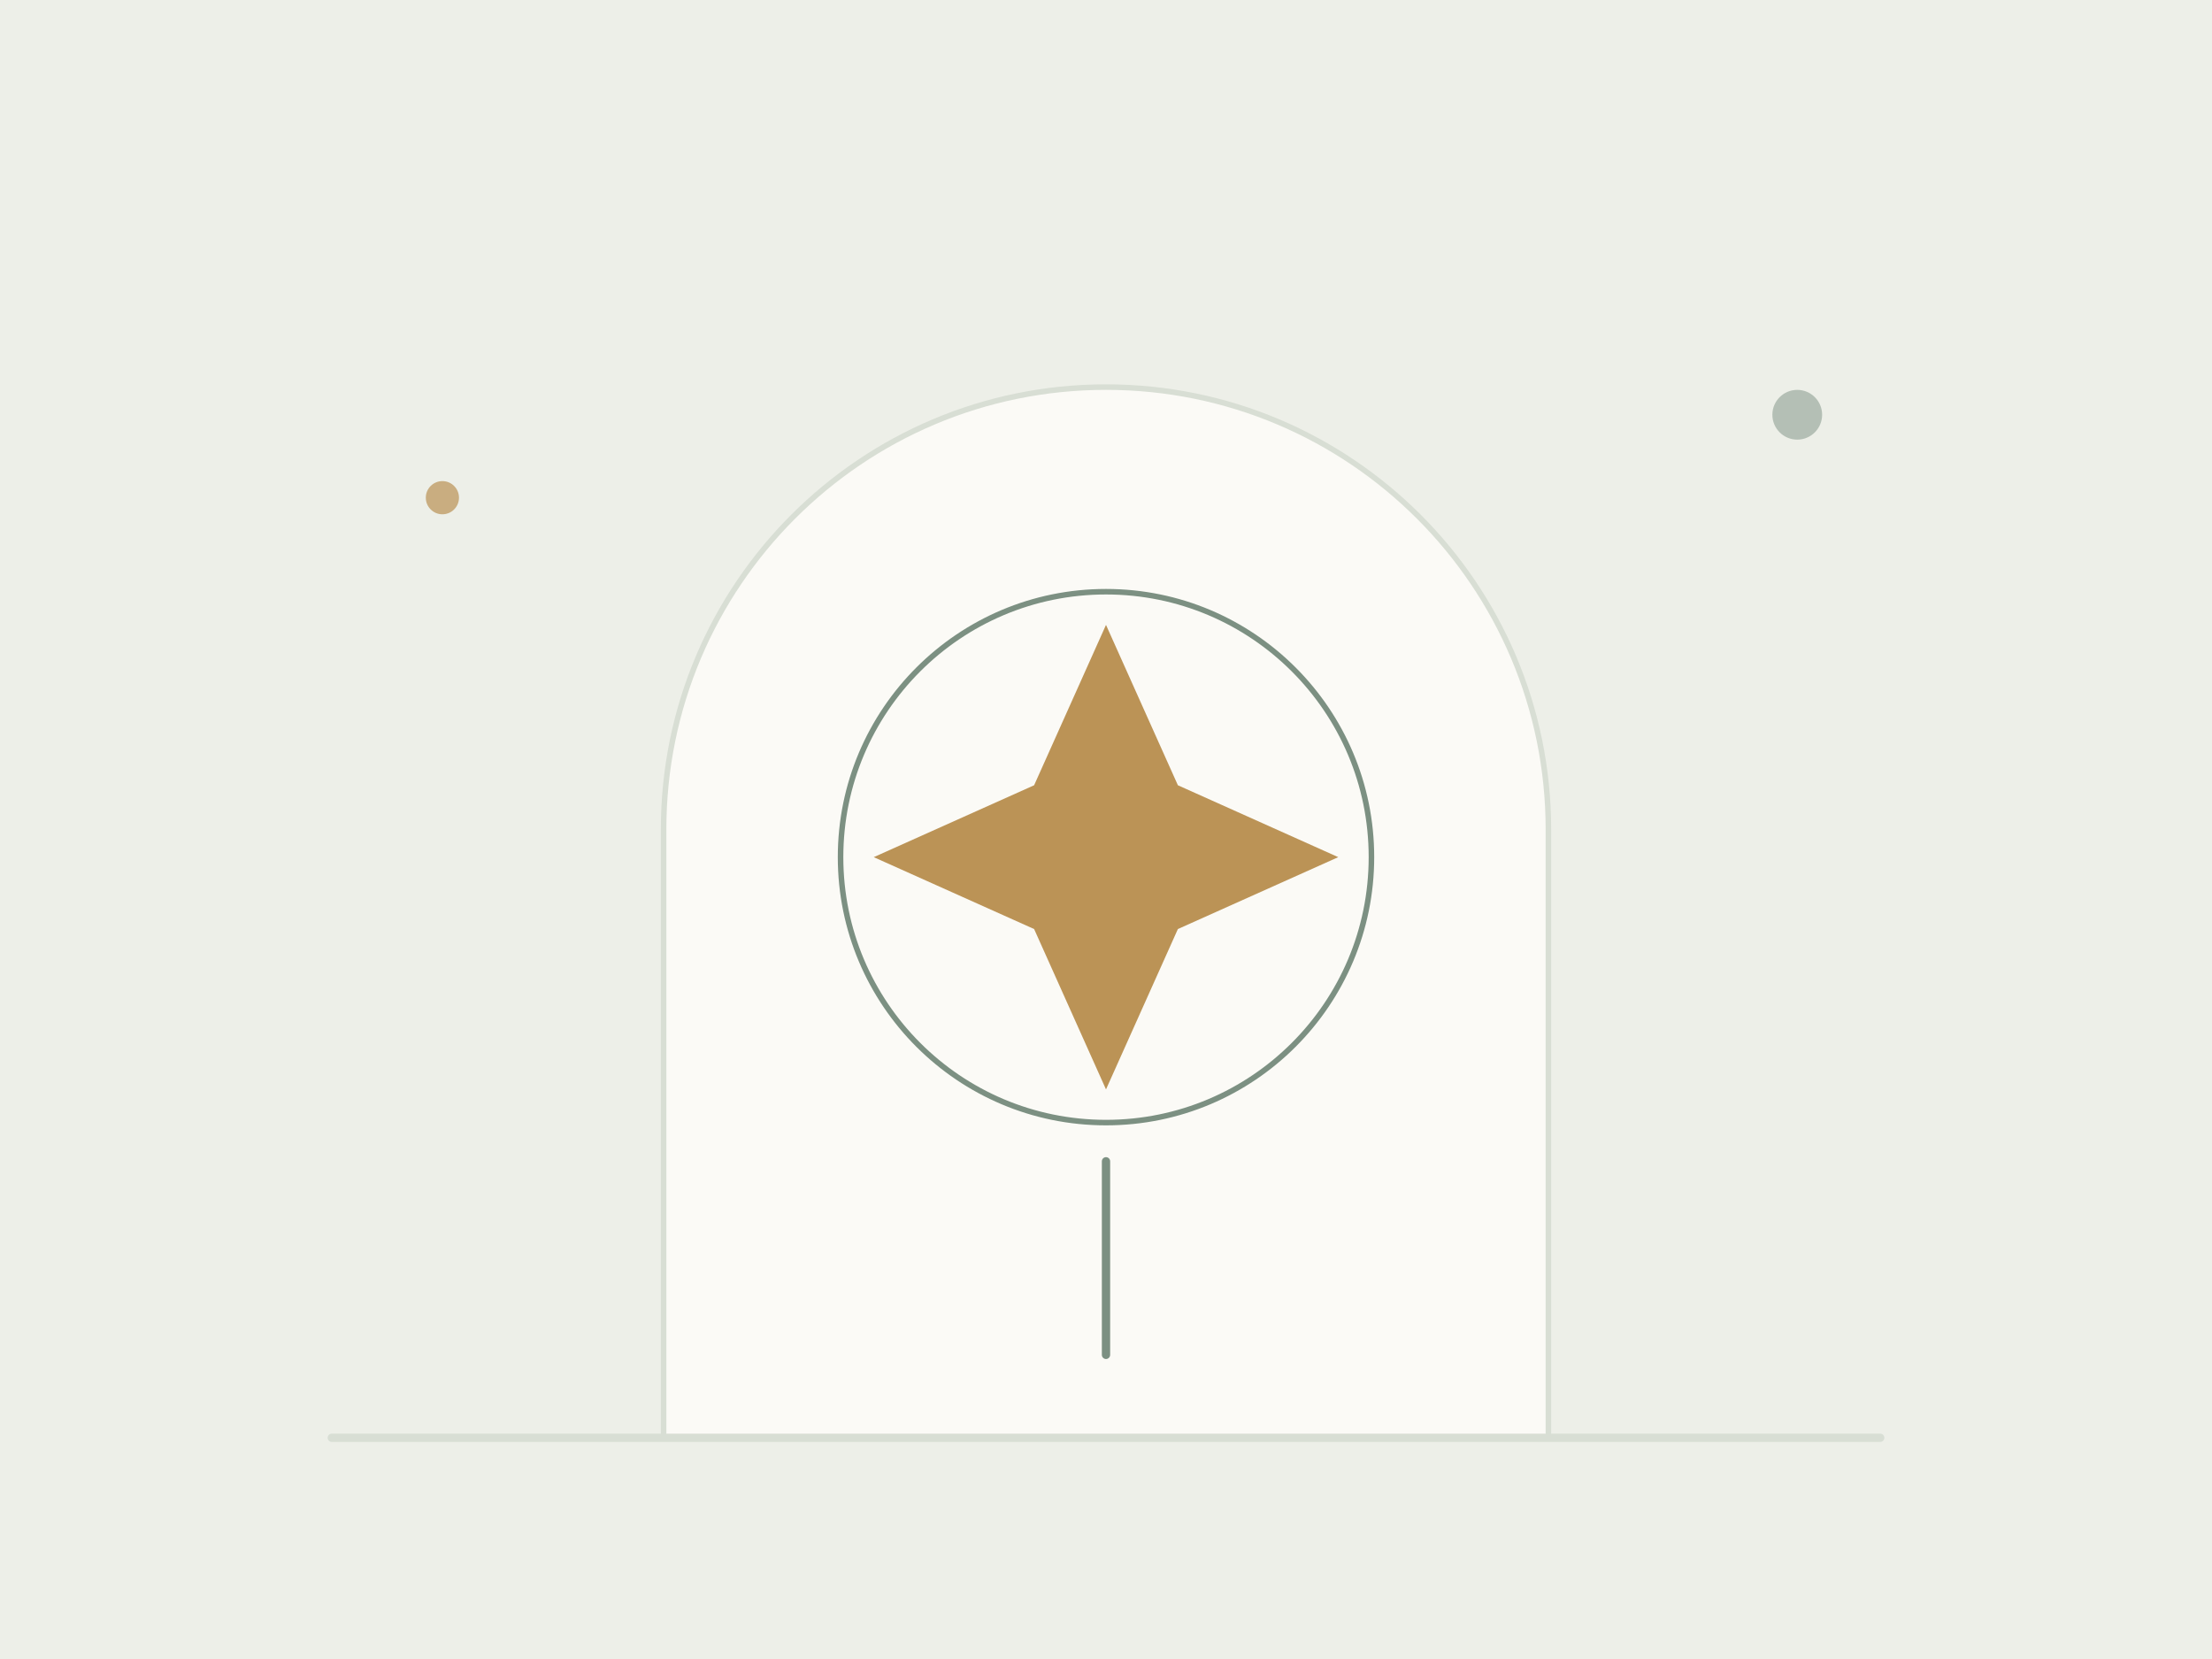
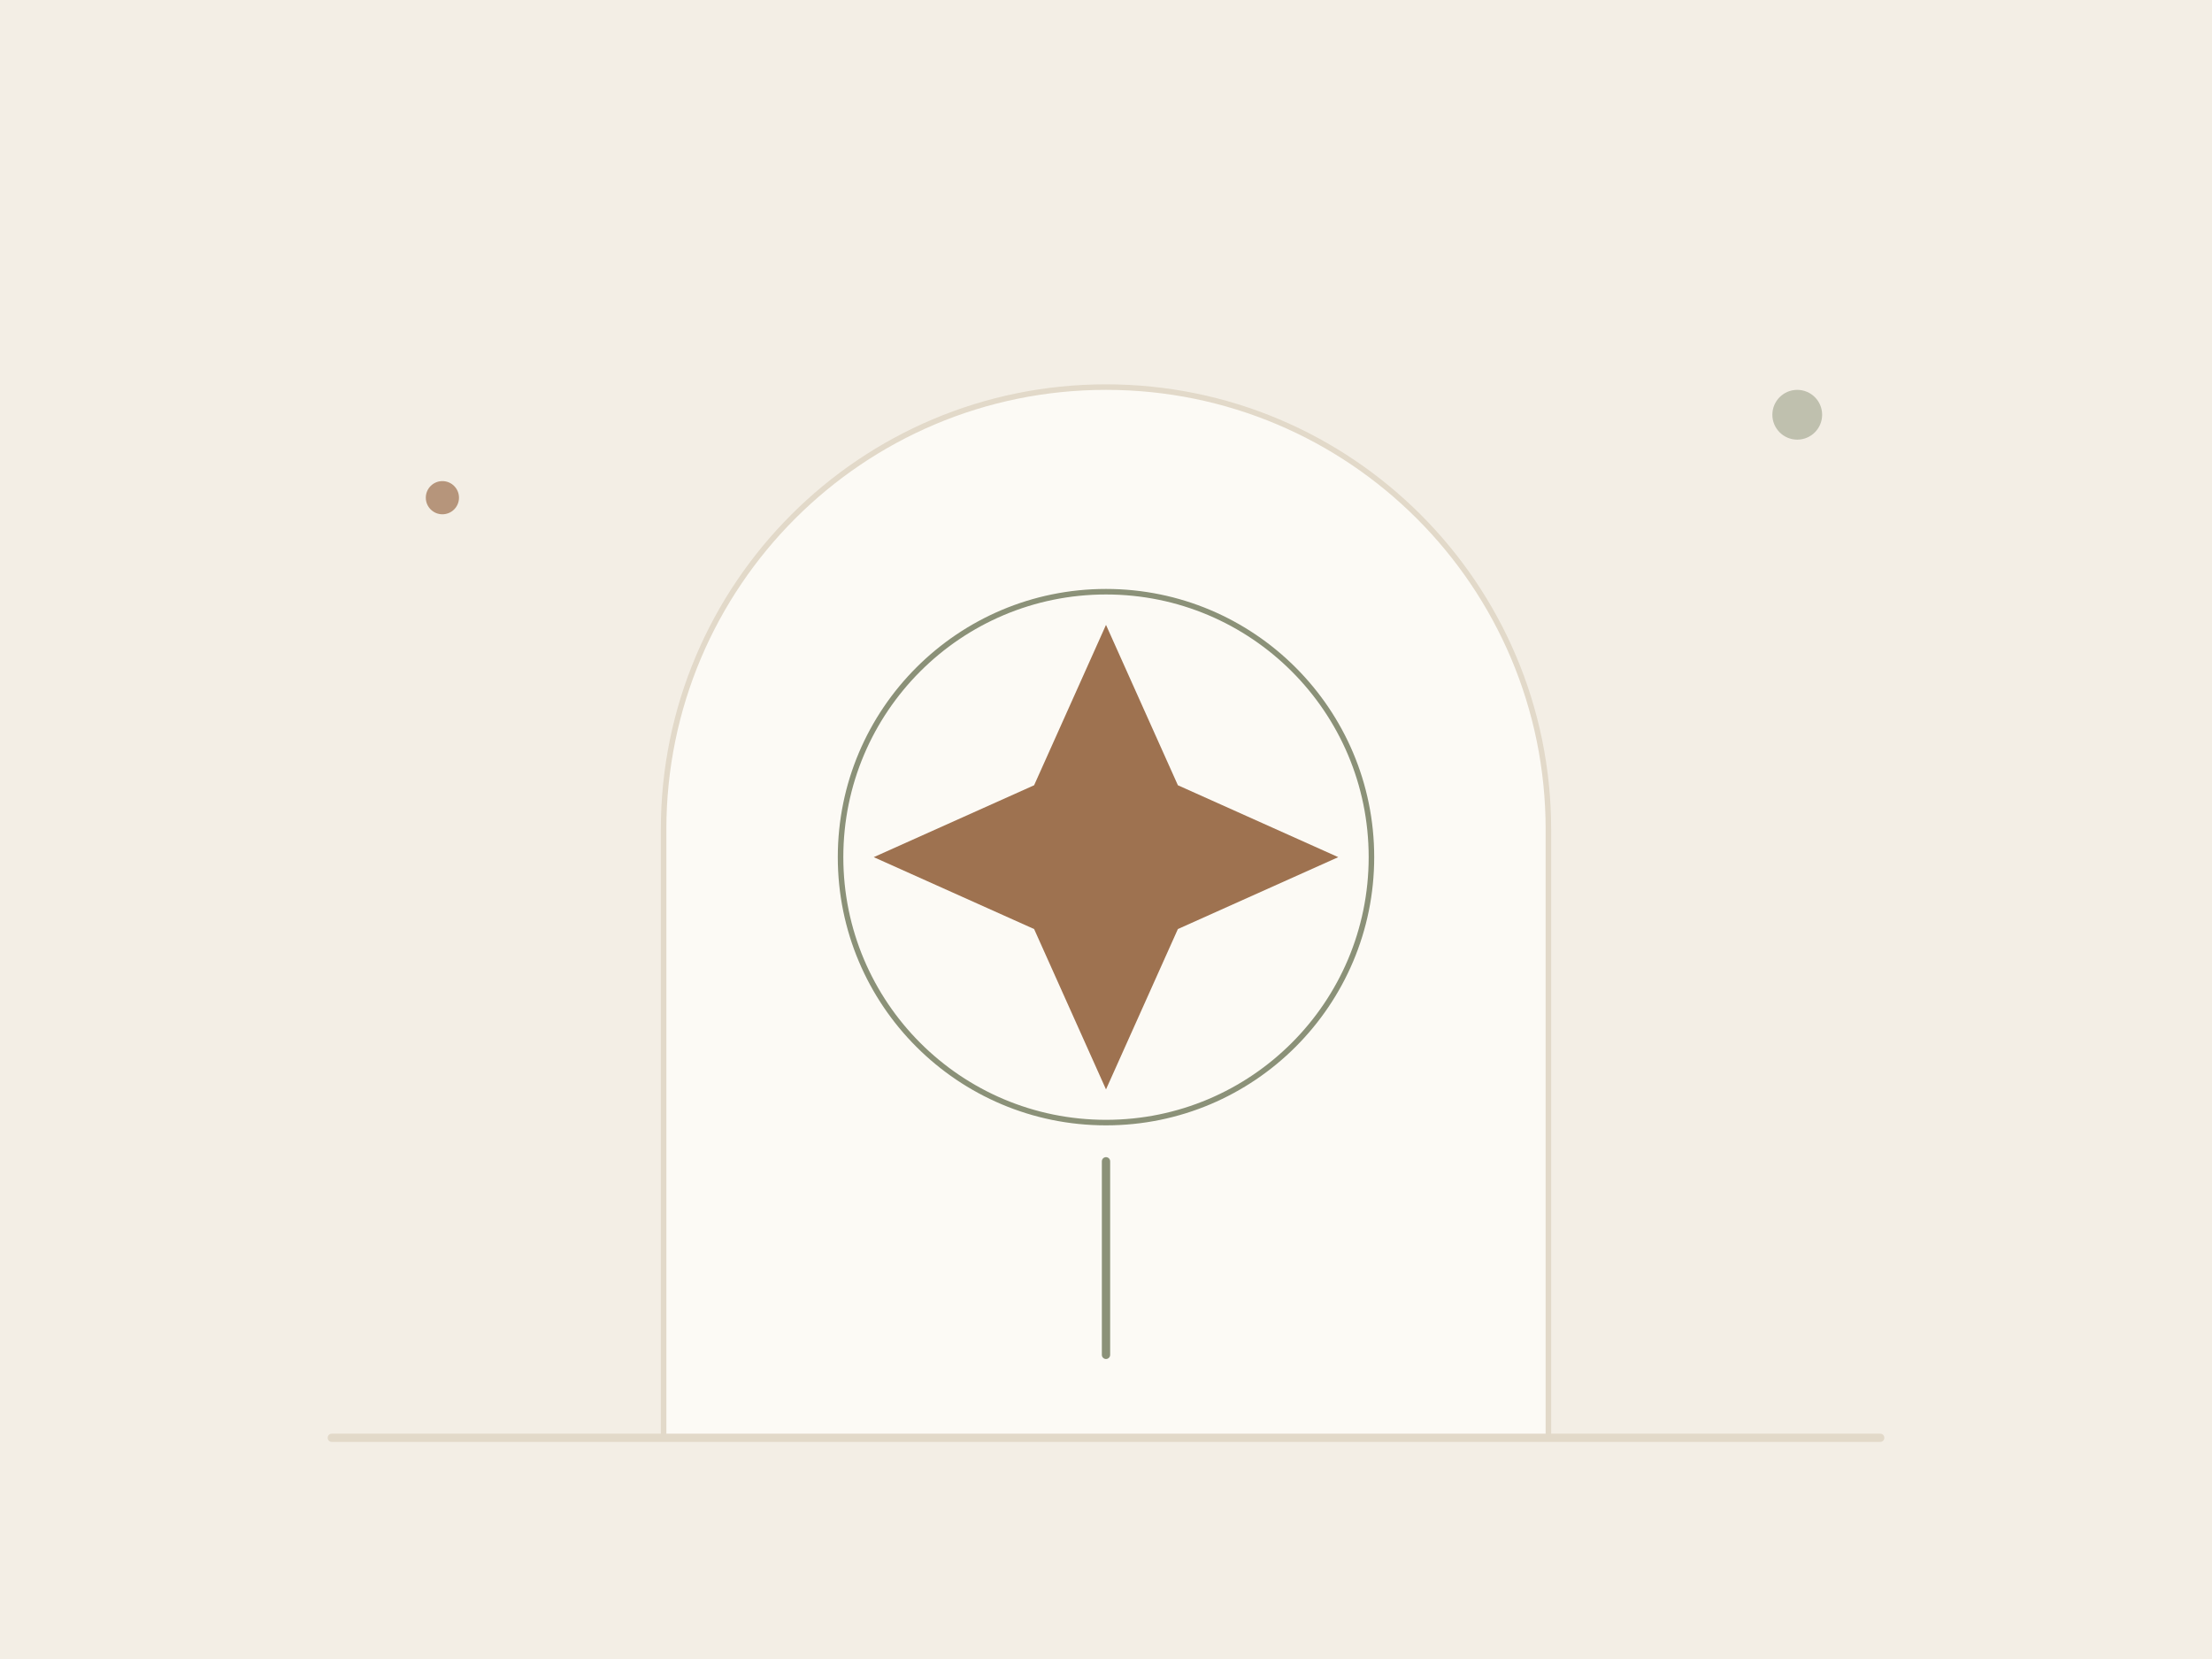
<svg xmlns="http://www.w3.org/2000/svg" viewBox="0 0 800 600" role="img" aria-label="Placeholder illustration of a compass rose inside a soft arch">
-   <rect width="800" height="600" fill="#EDEFE8" />
-   <path d="M240 520V300a160 160 0 0 1 320 0v220z" fill="#FBFAF6" stroke="#D8DED4" stroke-width="2" />
-   <circle cx="400" cy="310" r="96" fill="none" stroke="#7C9082" stroke-width="2" />
-   <path d="M400 226l26 58 58 26-58 26-26 58-26-58-58-26 58-26z" fill="#B0813A" opacity=".85" />
-   <path d="M400 420v70" stroke="#7C9082" stroke-width="3" stroke-linecap="round" />
-   <path d="M120 520h560" stroke="#D8DED4" stroke-width="3" stroke-linecap="round" />
-   <circle cx="160" cy="180" r="6" fill="#B0813A" opacity=".6" />
-   <circle cx="650" cy="150" r="9" fill="#7C9082" opacity=".5" />
+   <rect width="800" height="600" fill="#F3EEE5" />
+   <path d="M240 520V300a160 160 0 0 1 320 0v220z" fill="#FCFAF5" stroke="#E2D9C9" stroke-width="2" />
+   <circle cx="400" cy="310" r="96" fill="none" stroke="#8B9178" stroke-width="2" />
+   <path d="M400 226l26 58 58 26-58 26-26 58-26-58-58-26 58-26z" fill="#8D5A33" opacity=".85" />
+   <path d="M400 420v70" stroke="#8B9178" stroke-width="3" stroke-linecap="round" />
+   <path d="M120 520h560" stroke="#E2D9C9" stroke-width="3" stroke-linecap="round" />
+   <circle cx="160" cy="180" r="6" fill="#8D5A33" opacity=".6" />
+   <circle cx="650" cy="150" r="9" fill="#8B9178" opacity=".5" />
</svg>
